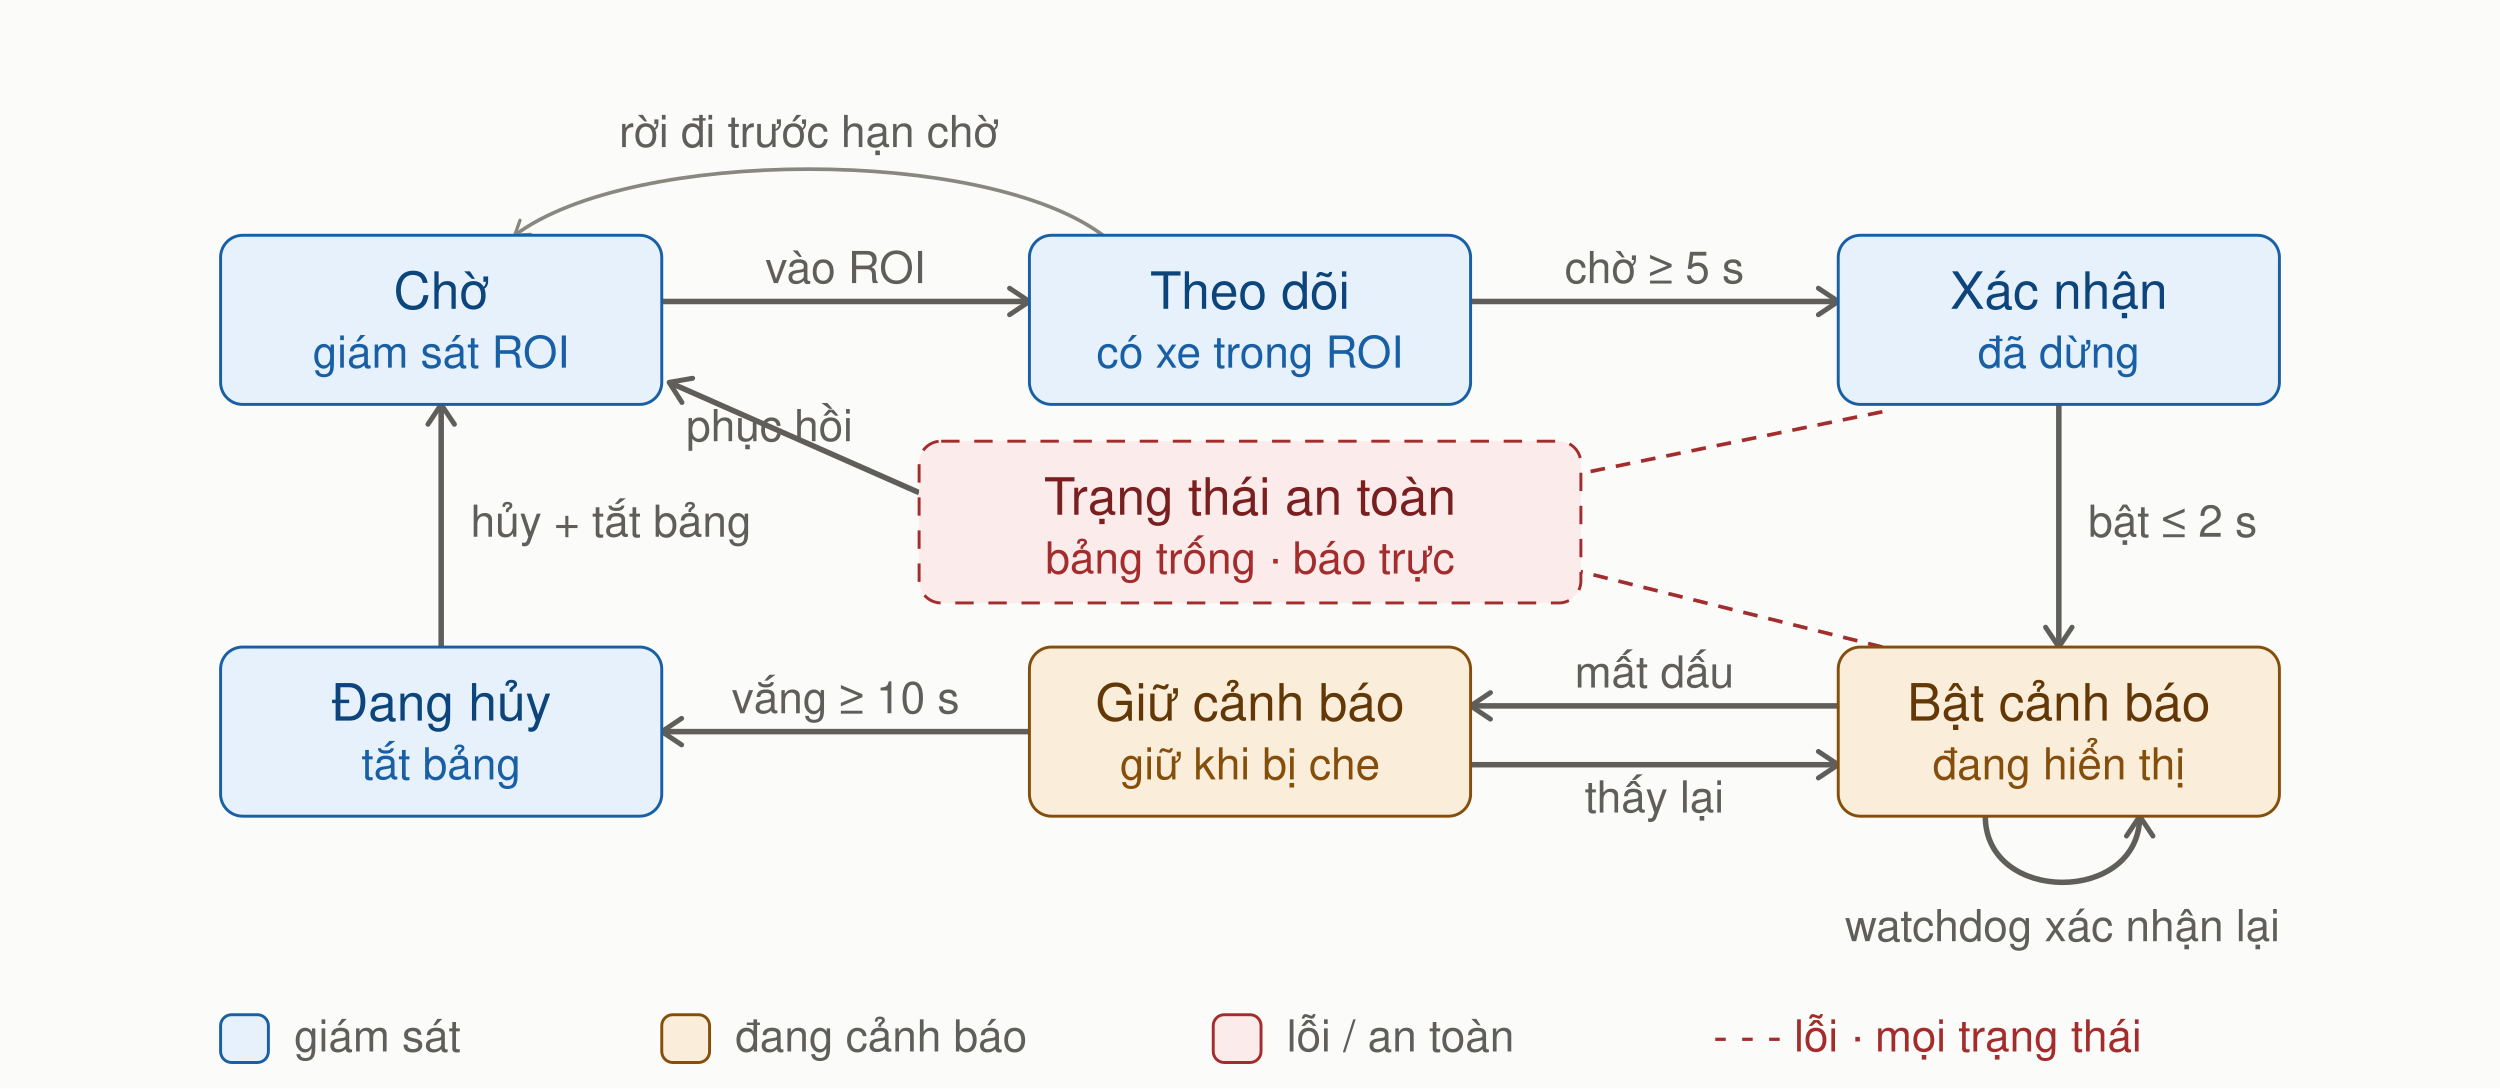
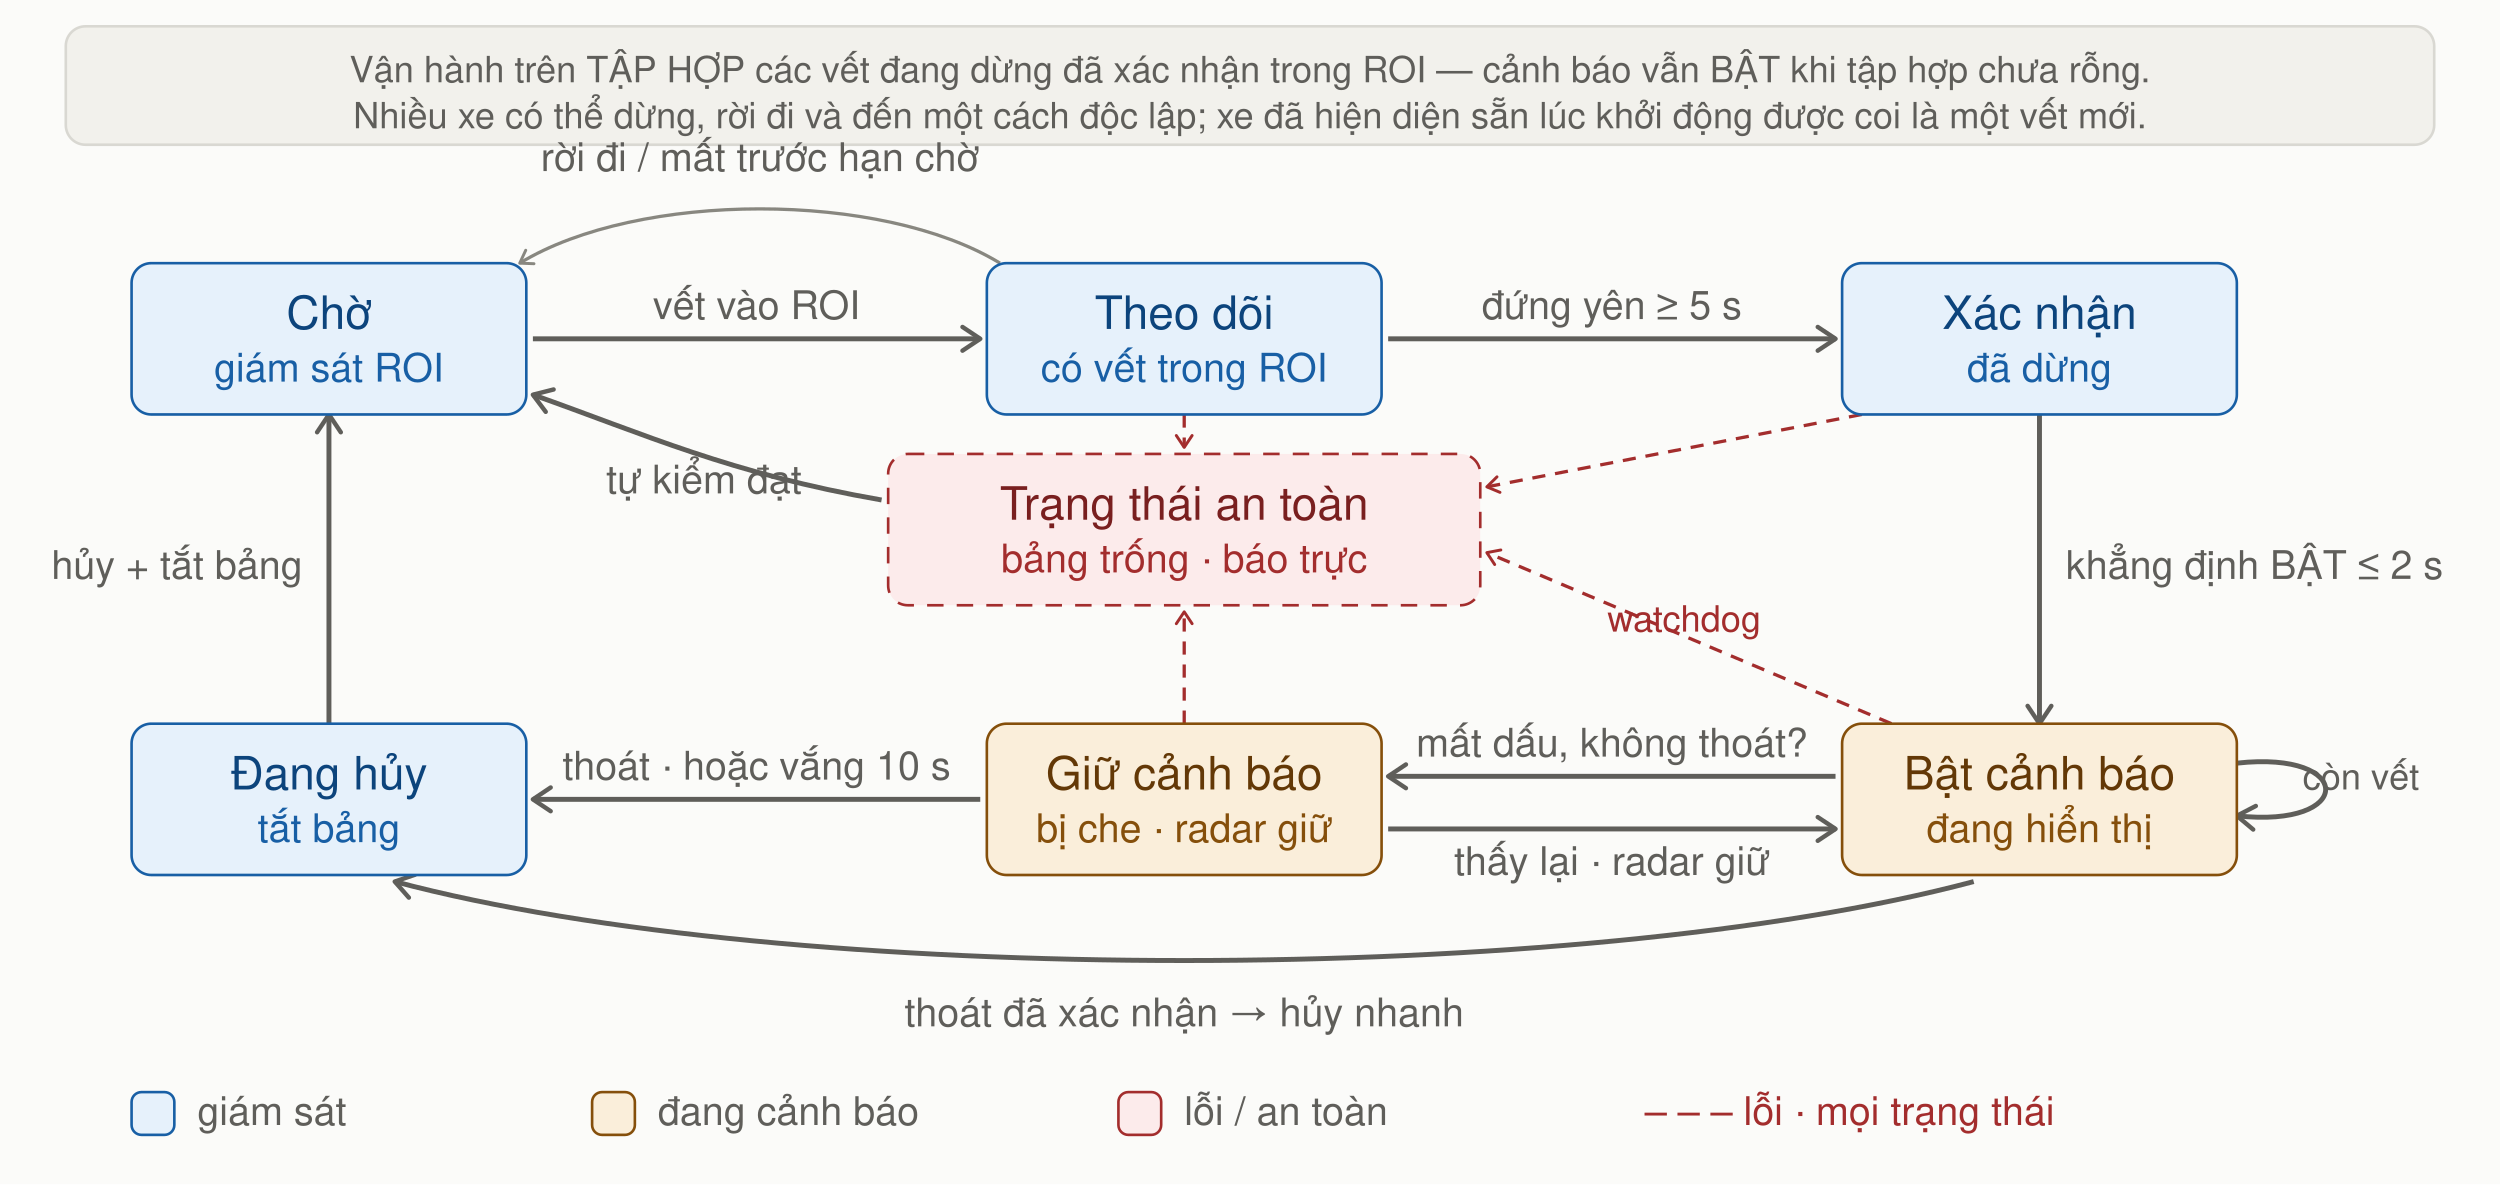
- <svg xmlns="http://www.w3.org/2000/svg" width="100%" viewBox="0 0 680 296" role="img" font-family="'Segoe UI', Helvetica, Arial, sans-serif">
+ <svg xmlns="http://www.w3.org/2000/svg" width="100%" viewBox="0 0 760 360" role="img" font-family="'Segoe UI', Helvetica, Arial, sans-serif">
  <defs>
    <marker id="arrow" viewBox="0 0 10 10" refX="8" refY="5" markerWidth="6" markerHeight="6" orient="auto-start-reverse">
      <path d="M2 1L8 5L2 9" fill="none" stroke="context-stroke" stroke-width="1.5" stroke-linecap="round" stroke-linejoin="round" />
    </marker>
  </defs>
-   <rect x="0" y="0" width="680" height="296" fill="#FBFBF9" />
-   <path d="M300 64 C 268 40 172 40 140 64" fill="none" stroke="#888780" stroke-width="1" marker-end="url(#arrow)" />
-   <text x="220" y="40" font-size="12" fill="#5F5E5A" text-anchor="middle">rời đi trước hạn chờ</text>
-   <line x1="180" y1="82" x2="280" y2="82" stroke="#5F5E5A" stroke-width="1.5" marker-end="url(#arrow)" />
-   <text x="230" y="77" font-size="12" fill="#5F5E5A" text-anchor="middle">vào ROI</text>
-   <line x1="400" y1="82" x2="500" y2="82" stroke="#5F5E5A" stroke-width="1.5" marker-end="url(#arrow)" />
-   <text x="450" y="77" font-size="12" fill="#5F5E5A" text-anchor="middle">chờ ≥ 5 s</text>
-   <line x1="560" y1="110" x2="560" y2="176" stroke="#5F5E5A" stroke-width="1.5" marker-end="url(#arrow)" />
-   <text x="568" y="146" font-size="12" fill="#5F5E5A" text-anchor="start">bật ≤ 2 s</text>
-   <line x1="500" y1="192" x2="400" y2="192" stroke="#5F5E5A" stroke-width="1.5" marker-end="url(#arrow)" />
-   <text x="450" y="187" font-size="12" fill="#5F5E5A" text-anchor="middle">mất dấu</text>
-   <line x1="400" y1="208" x2="500" y2="208" stroke="#5F5E5A" stroke-width="1.5" marker-end="url(#arrow)" />
-   <text x="450" y="221" font-size="12" fill="#5F5E5A" text-anchor="middle">thấy lại</text>
-   <line x1="280" y1="199" x2="180" y2="199" stroke="#5F5E5A" stroke-width="1.5" marker-end="url(#arrow)" />
-   <text x="230" y="194" font-size="12" fill="#5F5E5A" text-anchor="middle">vắng ≥ 10 s</text>
-   <line x1="120" y1="176" x2="120" y2="110" stroke="#5F5E5A" stroke-width="1.5" marker-end="url(#arrow)" />
-   <text x="128" y="146" font-size="12" fill="#5F5E5A" text-anchor="start">hủy + tắt bảng</text>
-   <path d="M540 222 C 540 246 582 246 582 222" fill="none" stroke="#5F5E5A" stroke-width="1.5" marker-end="url(#arrow)" />
-   <text x="561" y="256" font-size="12" fill="#5F5E5A" text-anchor="middle">watchdog xác nhận lại</text>
-   <line x1="512" y1="112" x2="424" y2="130" stroke="#A32D2D" stroke-width="1" stroke-dasharray="4 3" marker-end="url(#arrow)" />
-   <line x1="512" y1="176" x2="424" y2="154" stroke="#A32D2D" stroke-width="1" stroke-dasharray="4 3" marker-end="url(#arrow)" />
-   <line x1="250" y1="134" x2="182" y2="104" stroke="#5F5E5A" stroke-width="1.5" marker-end="url(#arrow)" />
-   <text x="232" y="120" font-size="12" fill="#5F5E5A" text-anchor="end">phục hồi</text>
-   <rect x="60" y="64" width="120" height="46" rx="6" fill="#E6F1FB" stroke="#185FA5" stroke-width="0.8" />
-   <text x="120" y="84" font-size="14" font-weight="500" fill="#0C447C" text-anchor="middle">Chờ</text>
-   <text x="120" y="100" font-size="12" fill="#185FA5" text-anchor="middle">giám sát ROI</text>
-   <rect x="280" y="64" width="120" height="46" rx="6" fill="#E6F1FB" stroke="#185FA5" stroke-width="0.8" />
-   <text x="340" y="84" font-size="14" font-weight="500" fill="#0C447C" text-anchor="middle">Theo dõi</text>
-   <text x="340" y="100" font-size="12" fill="#185FA5" text-anchor="middle">có xe trong ROI</text>
-   <rect x="500" y="64" width="120" height="46" rx="6" fill="#E6F1FB" stroke="#185FA5" stroke-width="0.8" />
-   <text x="560" y="84" font-size="14" font-weight="500" fill="#0C447C" text-anchor="middle">Xác nhận</text>
-   <text x="560" y="100" font-size="12" fill="#185FA5" text-anchor="middle">đã dừng</text>
-   <rect x="60" y="176" width="120" height="46" rx="6" fill="#E6F1FB" stroke="#185FA5" stroke-width="0.8" />
-   <text x="120" y="196" font-size="14" font-weight="500" fill="#0C447C" text-anchor="middle">Đang hủy</text>
-   <text x="120" y="212" font-size="12" fill="#185FA5" text-anchor="middle">tắt bảng</text>
-   <rect x="280" y="176" width="120" height="46" rx="6" fill="#FAEEDA" stroke="#854F0B" stroke-width="0.8" />
-   <text x="340" y="196" font-size="14" font-weight="500" fill="#633806" text-anchor="middle">Giữ cảnh báo</text>
-   <text x="340" y="212" font-size="12" fill="#854F0B" text-anchor="middle">giữ khi bị che</text>
-   <rect x="500" y="176" width="120" height="46" rx="6" fill="#FAEEDA" stroke="#854F0B" stroke-width="0.8" />
-   <text x="560" y="196" font-size="14" font-weight="500" fill="#633806" text-anchor="middle">Bật cảnh báo</text>
-   <text x="560" y="212" font-size="12" fill="#854F0B" text-anchor="middle">đang hiển thị</text>
-   <rect x="250" y="120" width="180" height="44" rx="6" fill="#FCEBEB" stroke="#A32D2D" stroke-width="0.8" stroke-dasharray="5 4" />
-   <text x="340" y="140" font-size="14" font-weight="500" fill="#791F1F" text-anchor="middle">Trạng thái an toàn</text>
-   <text x="340" y="156" font-size="12" fill="#A32D2D" text-anchor="middle">bảng trống · báo trực</text>
-   <rect x="60" y="276" width="13" height="13" rx="3" fill="#E6F1FB" stroke="#185FA5" stroke-width="0.8" />
-   <text x="80" y="286" font-size="12" fill="#5F5E5A">giám sát</text>
-   <rect x="180" y="276" width="13" height="13" rx="3" fill="#FAEEDA" stroke="#854F0B" stroke-width="0.8" />
-   <text x="200" y="286" font-size="12" fill="#5F5E5A">đang cảnh báo</text>
-   <rect x="330" y="276" width="13" height="13" rx="3" fill="#FCEBEB" stroke="#A32D2D" stroke-width="0.8" />
-   <text x="350" y="286" font-size="12" fill="#5F5E5A">lỗi / an toàn</text>
-   <text x="466" y="286" font-size="12" fill="#A32D2D">- - - lỗi · mọi trạng thái</text>
+   <rect x="0" y="0" width="760" height="360" fill="#FBFBF9" />
+   <rect x="20" y="8" width="720" height="36" rx="6" fill="#F2F1EC" stroke="#D9D8D2" stroke-width="0.8" />
+   <text x="380" y="25" font-size="11" fill="#5F5E5A" text-anchor="middle">Vận hành trên TẬP HỢP các vết đang dừng đã xác nhận trong ROI — cảnh báo vẫn BẬT khi tập hợp chưa rỗng.</text>
+   <text x="380" y="39" font-size="11" fill="#5F5E5A" text-anchor="middle">Nhiều xe có thể dừng, rời đi và đến một cách độc lập; xe đã hiện diện sẵn lúc khởi động được coi là một vết mới.</text>
+   <path d="M304 80 C 268 58 194 58 158 80" fill="none" stroke="#888780" stroke-width="1" marker-end="url(#arrow)" />
+   <text x="231" y="52" font-size="12" fill="#5F5E5A" text-anchor="middle">rời đi / mất trước hạn chờ</text>
+   <line x1="162" y1="103" x2="298" y2="103" stroke="#5F5E5A" stroke-width="1.5" marker-end="url(#arrow)" />
+   <text x="230" y="97" font-size="12" fill="#5F5E5A" text-anchor="middle">vết vào ROI</text>
+   <line x1="422" y1="103" x2="558" y2="103" stroke="#5F5E5A" stroke-width="1.5" marker-end="url(#arrow)" />
+   <text x="490" y="97" font-size="12" fill="#5F5E5A" text-anchor="middle">đứng yên ≥ 5 s</text>
+   <line x1="620" y1="126" x2="620" y2="220" stroke="#5F5E5A" stroke-width="1.5" marker-end="url(#arrow)" />
+   <text x="628" y="176" font-size="12" fill="#5F5E5A" text-anchor="start">khẳng định BẬT ≤ 2 s</text>
+   <line x1="558" y1="236" x2="422" y2="236" stroke="#5F5E5A" stroke-width="1.5" marker-end="url(#arrow)" />
+   <text x="490" y="230" font-size="12" fill="#5F5E5A" text-anchor="middle">mất dấu, không thoát?</text>
+   <line x1="422" y1="252" x2="558" y2="252" stroke="#5F5E5A" stroke-width="1.5" marker-end="url(#arrow)" />
+   <text x="490" y="266" font-size="12" fill="#5F5E5A" text-anchor="middle">thấy lại · radar giữ</text>
+   <line x1="298" y1="243" x2="162" y2="243" stroke="#5F5E5A" stroke-width="1.5" marker-end="url(#arrow)" />
+   <text x="230" y="237" font-size="12" fill="#5F5E5A" text-anchor="middle">thoát · hoặc vắng 10 s</text>
+   <line x1="100" y1="220" x2="100" y2="126" stroke="#5F5E5A" stroke-width="1.5" marker-end="url(#arrow)" />
+   <text x="92" y="176" font-size="12" fill="#5F5E5A" text-anchor="end">hủy + tắt bảng</text>
+   <path d="M680 232 C 716 228 716 252 680 248" fill="none" stroke="#5F5E5A" stroke-width="1.5" marker-end="url(#arrow)" />
+   <text x="700" y="240" font-size="11" fill="#5F5E5A" text-anchor="start">còn vết</text>
+   <path d="M600 268 C 480 300 240 300 120 268" fill="none" stroke="#5F5E5A" stroke-width="1.5" marker-end="url(#arrow)" />
+   <text x="360" y="312" font-size="12" fill="#5F5E5A" text-anchor="middle">thoát đã xác nhận → hủy nhanh</text>
+   <line x1="360" y1="126" x2="360" y2="136" stroke="#A32D2D" stroke-width="1" stroke-dasharray="4 3" marker-end="url(#arrow)" />
+   <line x1="360" y1="220" x2="360" y2="186" stroke="#A32D2D" stroke-width="1" stroke-dasharray="4 3" marker-end="url(#arrow)" />
+   <line x1="566" y1="126" x2="452" y2="148" stroke="#A32D2D" stroke-width="1" stroke-dasharray="4 3" marker-end="url(#arrow)" />
+   <line x1="575" y1="220" x2="452" y2="168" stroke="#A32D2D" stroke-width="1" stroke-dasharray="4 3" marker-end="url(#arrow)" />
+   <text x="512" y="192" font-size="11" fill="#A32D2D" text-anchor="middle">watchdog</text>
+   <path d="M268 152 C 222 144 196 132 162 120" fill="none" stroke="#5F5E5A" stroke-width="1.5" marker-end="url(#arrow)" />
+   <text x="214" y="150" font-size="12" fill="#5F5E5A" text-anchor="middle">tự kiểm đạt</text>
+   <rect x="40" y="80" width="120" height="46" rx="6" fill="#E6F1FB" stroke="#185FA5" stroke-width="0.8" />
+   <text x="100" y="100" font-size="14" font-weight="500" fill="#0C447C" text-anchor="middle">Chờ</text>
+   <text x="100" y="116" font-size="12" fill="#185FA5" text-anchor="middle">giám sát ROI</text>
+   <rect x="300" y="80" width="120" height="46" rx="6" fill="#E6F1FB" stroke="#185FA5" stroke-width="0.8" />
+   <text x="360" y="100" font-size="14" font-weight="500" fill="#0C447C" text-anchor="middle">Theo dõi</text>
+   <text x="360" y="116" font-size="12" fill="#185FA5" text-anchor="middle">có vết trong ROI</text>
+   <rect x="560" y="80" width="120" height="46" rx="6" fill="#E6F1FB" stroke="#185FA5" stroke-width="0.8" />
+   <text x="620" y="100" font-size="14" font-weight="500" fill="#0C447C" text-anchor="middle">Xác nhận</text>
+   <text x="620" y="116" font-size="12" fill="#185FA5" text-anchor="middle">đã dừng</text>
+   <rect x="40" y="220" width="120" height="46" rx="6" fill="#E6F1FB" stroke="#185FA5" stroke-width="0.8" />
+   <text x="100" y="240" font-size="14" font-weight="500" fill="#0C447C" text-anchor="middle">Đang hủy</text>
+   <text x="100" y="256" font-size="12" fill="#185FA5" text-anchor="middle">tắt bảng</text>
+   <rect x="300" y="220" width="120" height="46" rx="6" fill="#FAEEDA" stroke="#854F0B" stroke-width="0.8" />
+   <text x="360" y="240" font-size="14" font-weight="500" fill="#633806" text-anchor="middle">Giữ cảnh báo</text>
+   <text x="360" y="256" font-size="12" fill="#854F0B" text-anchor="middle">bị che · radar giữ</text>
+   <rect x="560" y="220" width="120" height="46" rx="6" fill="#FAEEDA" stroke="#854F0B" stroke-width="0.8" />
+   <text x="620" y="240" font-size="14" font-weight="500" fill="#633806" text-anchor="middle">Bật cảnh báo</text>
+   <text x="620" y="256" font-size="12" fill="#854F0B" text-anchor="middle">đang hiển thị</text>
+   <rect x="270" y="138" width="180" height="46" rx="6" fill="#FCEBEB" stroke="#A32D2D" stroke-width="0.8" stroke-dasharray="5 4" />
+   <text x="360" y="158" font-size="14" font-weight="500" fill="#791F1F" text-anchor="middle">Trạng thái an toàn</text>
+   <text x="360" y="174" font-size="12" fill="#A32D2D" text-anchor="middle">bảng trống · báo trực</text>
+   <rect x="40" y="332" width="13" height="13" rx="3" fill="#E6F1FB" stroke="#185FA5" stroke-width="0.8" />
+   <text x="60" y="342" font-size="12" fill="#5F5E5A">giám sát</text>
+   <rect x="180" y="332" width="13" height="13" rx="3" fill="#FAEEDA" stroke="#854F0B" stroke-width="0.8" />
+   <text x="200" y="342" font-size="12" fill="#5F5E5A">đang cảnh báo</text>
+   <rect x="340" y="332" width="13" height="13" rx="3" fill="#FCEBEB" stroke="#A32D2D" stroke-width="0.8" />
+   <text x="360" y="342" font-size="12" fill="#5F5E5A">lỗi / an toàn</text>
+   <text x="500" y="342" font-size="12" fill="#A32D2D">– – – lỗi · mọi trạng thái</text>
</svg>
